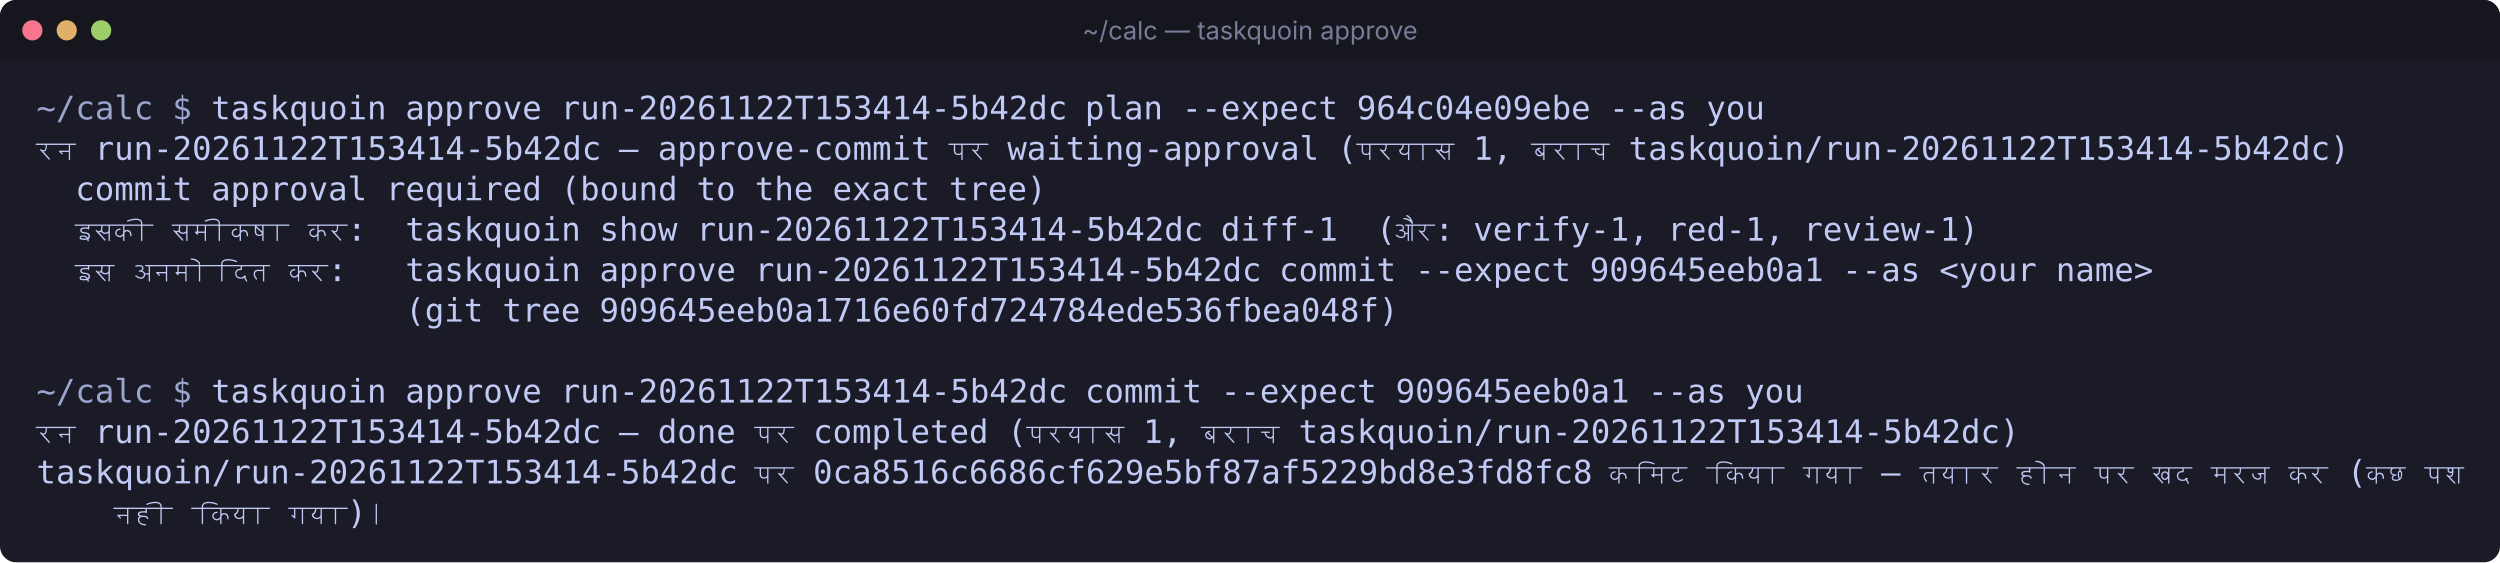
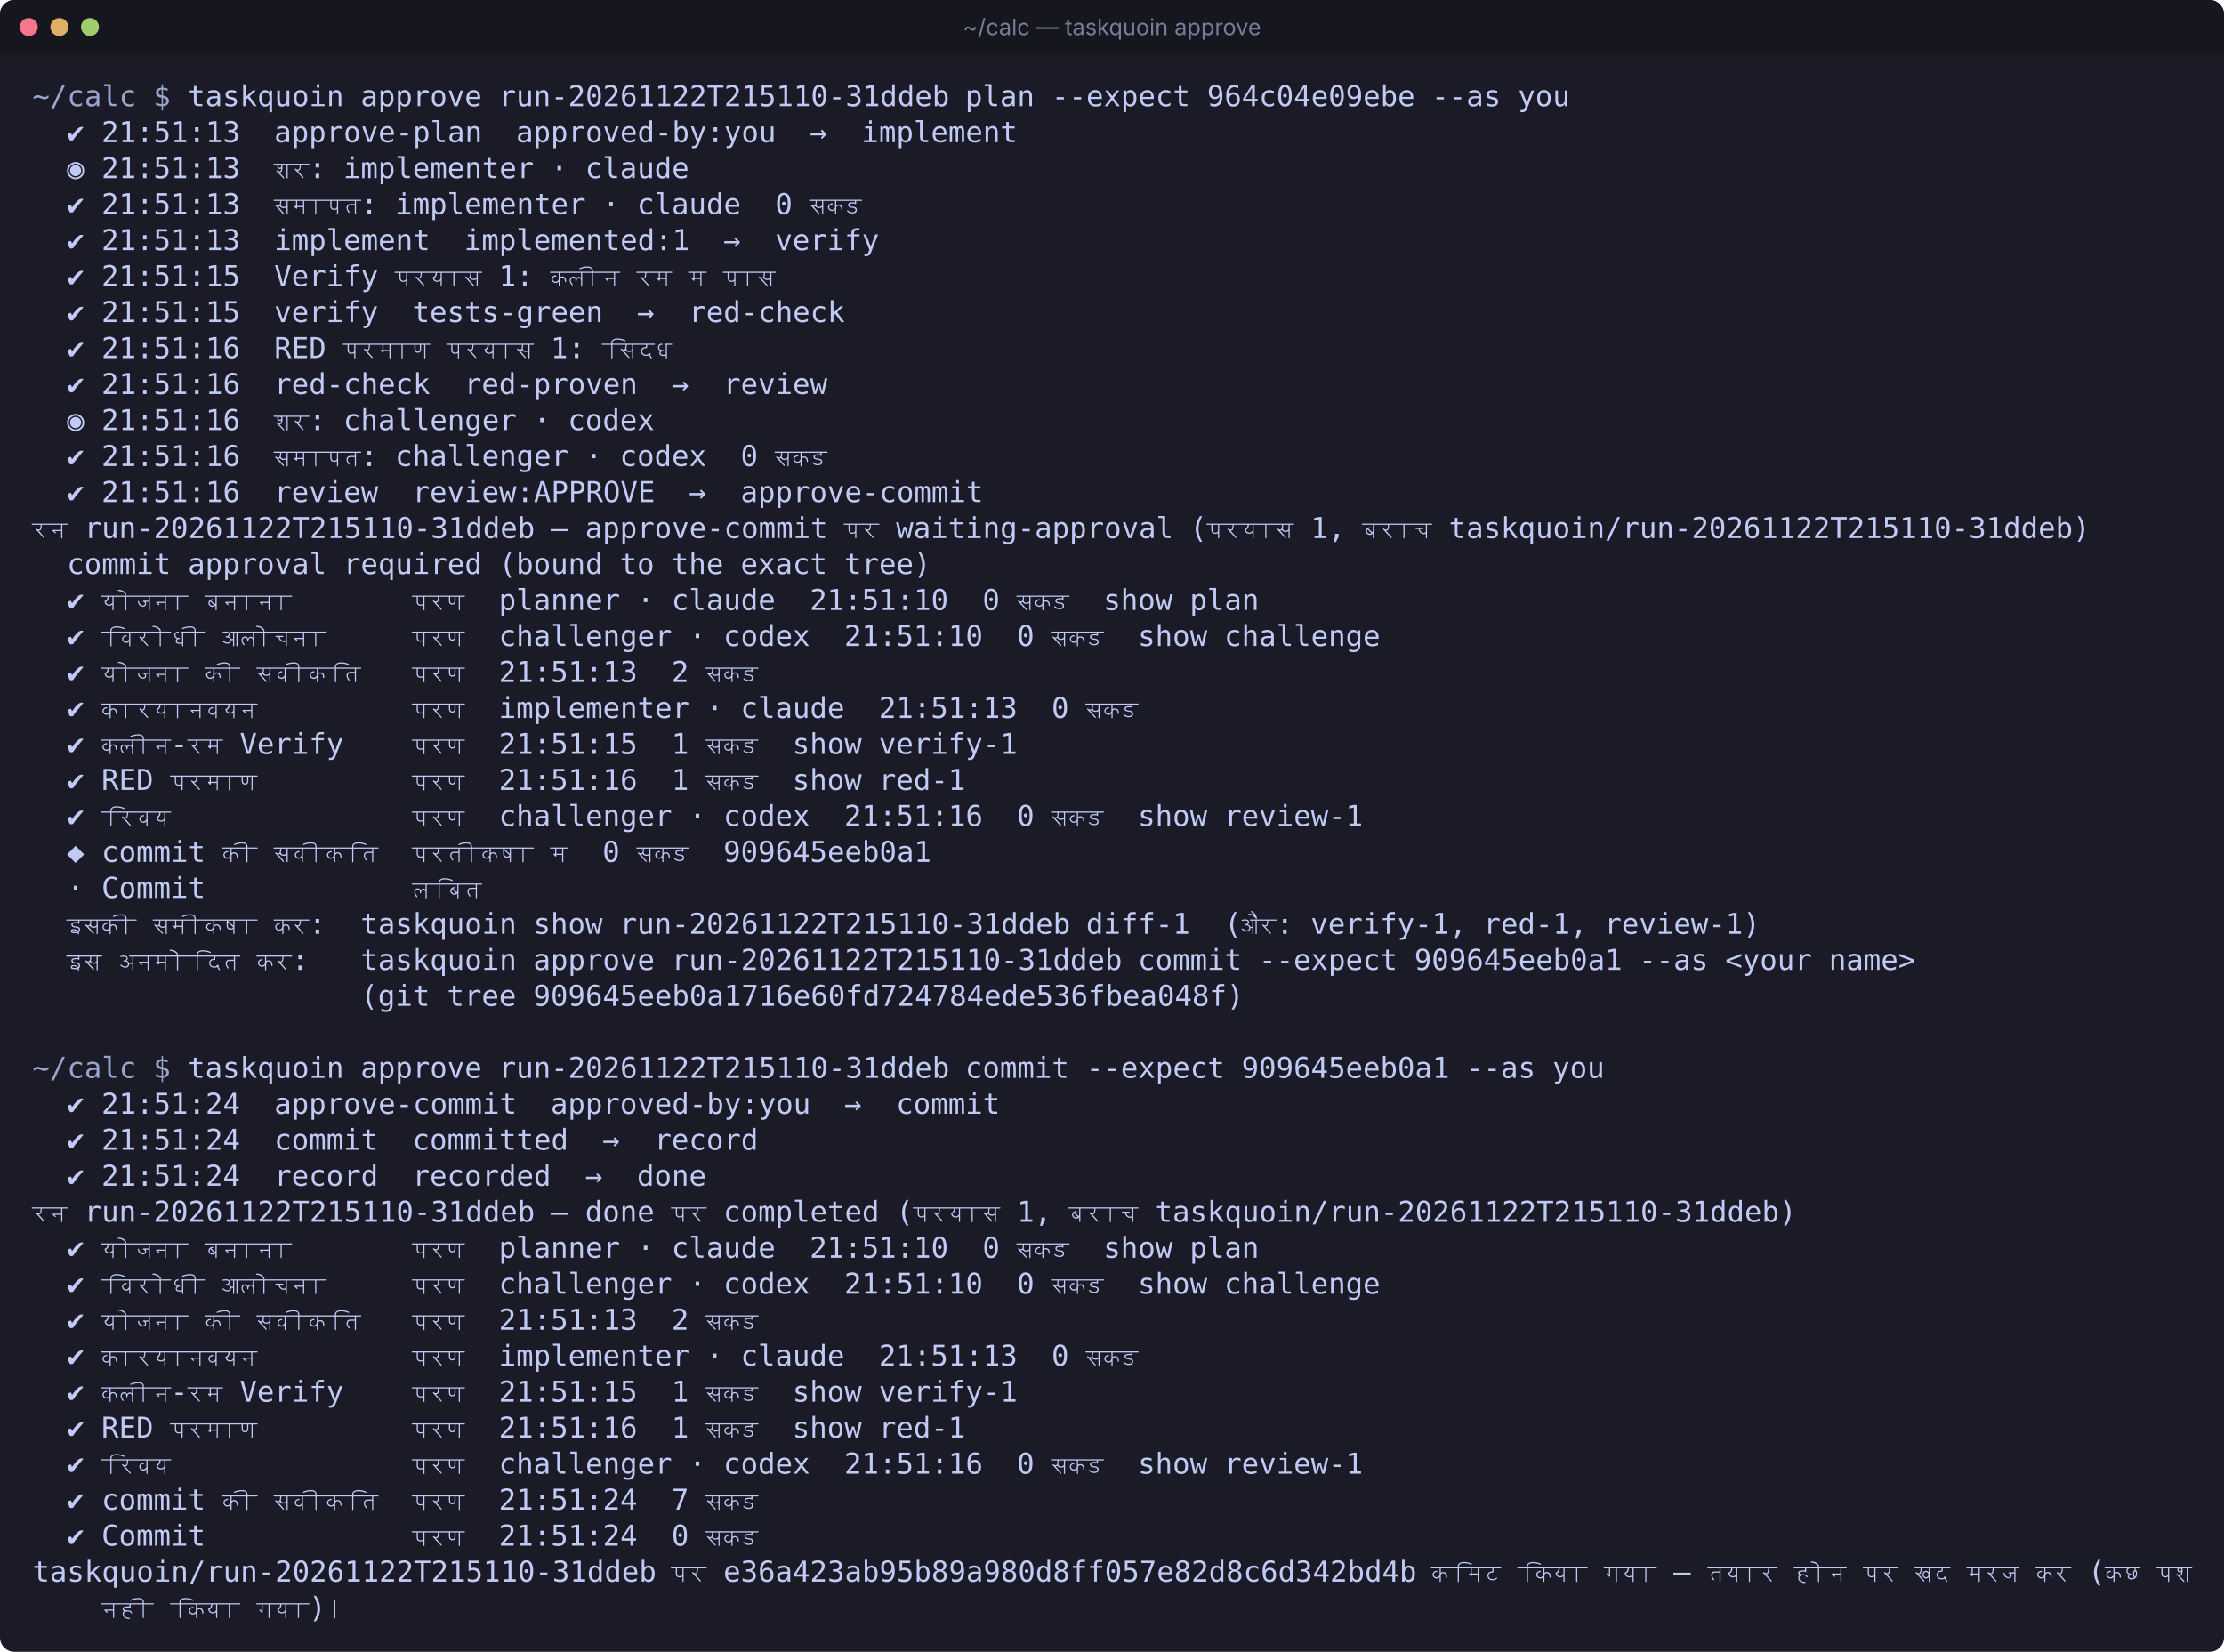
- <svg xmlns="http://www.w3.org/2000/svg" width="1236" height="278" viewBox="0 0 1236 278" role="img" aria-label="~/calc — taskquoin approve">
-   <rect width="1236" height="278" rx="8" fill="#1a1b26" />
+ <svg xmlns="http://www.w3.org/2000/svg" width="1236" height="918" viewBox="0 0 1236 918" role="img" aria-label="~/calc — taskquoin approve">
+   <rect width="1236" height="918" rx="8" fill="#1a1b26" />
  <path d="M0 8a8 8 0 0 1 8-8h1220a8 8 0 0 1 8 8v22h-1236z" fill="#16161e" />
  <circle cx="16" cy="15" r="5" fill="#f7768e" />
  <circle cx="33" cy="15" r="5" fill="#e0af68" />
  <circle cx="50" cy="15" r="5" fill="#9ece6a" />
  <text x="618" y="19.5" text-anchor="middle" font-family="system-ui,-apple-system,'Segoe UI',sans-serif" font-size="12.5" fill="#787c99">~/calc — taskquoin approve</text>
  <g font-family="'Cascadia Mono','JetBrains Mono','DejaVu Sans Mono',Menlo,Consolas,'Noto Sans Mono CJK SC','Noto Sans Mono','Segoe UI Symbol','Noto Sans Symbols 2','Apple Symbols',monospace" font-size="16" xml:space="preserve">
    <text x="18 27.6 37.2 46.8 56.4 66" y="59" fill="#9aa5ce">~/calc</text>
    <text x="85.2" y="59" fill="#9aa5ce">$</text>
    <text x="104.4 114 123.6 133.2 142.8 152.4 162 171.6 181.2" y="59" fill="#c0caf5">taskquoin</text>
    <text x="200.4 210 219.6 229.2 238.8 248.4 258" y="59" fill="#c0caf5">approve</text>
-     <text x="277.2 286.8 296.4 306 315.6 325.2 334.8 344.4 354 363.6 373.2 382.8 392.4 402 411.6 421.2 430.8 440.4 450 459.6 469.2 478.8 488.4 498 507.6 517.2" y="59" fill="#c0caf5">run-20261122T153414-5b42dc</text>
+     <text x="277.2 286.8 296.4 306 315.6 325.2 334.8 344.4 354 363.6 373.2 382.8 392.4 402 411.6 421.2 430.8 440.4 450 459.6 469.2 478.8 488.4 498 507.6 517.2" y="59" fill="#c0caf5">run-20261122T215110-31ddeb</text>
    <text x="536.4 546 555.6 565.2" y="59" fill="#c0caf5">plan</text>
    <text x="584.4 594 603.6 613.2 622.8 632.4 642 651.6" y="59" fill="#c0caf5">--expect</text>
    <text x="670.8 680.4 690 699.6 709.2 718.8 728.4 738 747.6 757.2 766.8 776.4" y="59" fill="#c0caf5">964c04e09ebe</text>
    <text x="795.6 805.2 814.8 824.4" y="59" fill="#c0caf5">--as</text>
    <text x="843.6 853.2 862.8" y="59" fill="#c0caf5">you</text>
-     <text x="18 27.6" y="79" fill="#c0caf5">रन</text>
-     <text x="46.8 56.4 66 75.6 85.2 94.8 104.4 114 123.6 133.2 142.8 152.4 162 171.6 181.2 190.8 200.4 210 219.6 229.2 238.8 248.4 258 267.6 277.2 286.8" y="79" fill="#c0caf5">run-20261122T153414-5b42dc</text>
-     <text x="306" y="79" fill="#c0caf5">—</text>
-     <text x="325.2 334.8 344.4 354 363.6 373.2 382.8 392.4 402 411.6 421.2 430.8 440.4 450" y="79" fill="#c0caf5">approve-commit</text>
-     <text x="469.2 478.8" y="79" fill="#c0caf5">पर</text>
-     <text x="498 507.6 517.2 526.8 536.4 546 555.6 565.2 574.8 584.4 594 603.6 613.2 622.8 632.4 642" y="79" fill="#c0caf5">waiting-approval</text>
-     <text x="661.2 670.8 680.4 690 699.6 709.2" y="79" fill="#c0caf5">(परयास</text>
-     <text x="728.4 738" y="79" fill="#c0caf5">1,</text>
-     <text x="757.2 766.8 776.4 786" y="79" fill="#c0caf5">बराच</text>
-     <text x="805.2 814.8 824.4 834 843.6 853.2 862.8 872.4 882 891.6 901.2 910.8 920.4 930 939.6 949.2 958.8 968.4 978 987.6 997.2 1006.8 1016.4 1026 1035.6 1045.2 1054.8 1064.4 1074 1083.6 1093.2 1102.8 1112.4 1122 1131.6 1141.2 1150.8" y="79" fill="#c0caf5">taskquoin/run-20261122T153414-5b42dc)</text>
-     <text x="37.2 46.8 56.4 66 75.6 85.2" y="99" fill="#c0caf5">commit</text>
-     <text x="104.4 114 123.6 133.2 142.8 152.4 162 171.6" y="99" fill="#c0caf5">approval</text>
-     <text x="190.8 200.4 210 219.6 229.2 238.8 248.4 258" y="99" fill="#c0caf5">required</text>
-     <text x="277.2 286.8 296.4 306 315.6 325.2" y="99" fill="#c0caf5">(bound</text>
-     <text x="344.4 354" y="99" fill="#c0caf5">to</text>
-     <text x="373.2 382.8 392.4" y="99" fill="#c0caf5">the</text>
-     <text x="411.6 421.2 430.8 440.4 450" y="99" fill="#c0caf5">exact</text>
-     <text x="469.2 478.8 488.4 498 507.6" y="99" fill="#c0caf5">tree)</text>
-     <text x="37.2 46.8 56.4 66" y="119" fill="#c0caf5">इसकी</text>
-     <text x="85.2 94.8 104.4 114 123.6 133.2" y="119" fill="#c0caf5">समीकषा</text>
-     <text x="152.4 162 171.6" y="119" fill="#c0caf5">कर:</text>
-     <text x="200.4 210 219.6 229.2 238.8 248.4 258 267.6 277.2" y="119" fill="#c0caf5">taskquoin</text>
-     <text x="296.4 306 315.6 325.2" y="119" fill="#c0caf5">show</text>
-     <text x="344.4 354 363.6 373.2 382.8 392.4 402 411.6 421.2 430.8 440.4 450 459.6 469.2 478.8 488.4 498 507.6 517.2 526.8 536.4 546 555.6 565.2 574.8 584.4" y="119" fill="#c0caf5">run-20261122T153414-5b42dc</text>
-     <text x="603.6 613.2 622.8 632.4 642 651.6" y="119" fill="#c0caf5">diff-1</text>
-     <text x="680.4 690 699.6 709.2" y="119" fill="#c0caf5">(और:</text>
-     <text x="728.4 738 747.6 757.2 766.8 776.4 786 795.6 805.2" y="119" fill="#c0caf5">verify-1,</text>
-     <text x="824.4 834 843.6 853.2 862.8 872.4" y="119" fill="#c0caf5">red-1,</text>
-     <text x="891.6 901.2 910.8 920.4 930 939.6 949.2 958.8 968.4" y="119" fill="#c0caf5">review-1)</text>
-     <text x="37.2 46.8" y="139" fill="#c0caf5">इस</text>
-     <text x="66 75.6 85.2 94.8 104.4 114 123.6" y="139" fill="#c0caf5">अनमोदित</text>
-     <text x="142.8 152.4 162" y="139" fill="#c0caf5">कर:</text>
-     <text x="200.4 210 219.6 229.2 238.8 248.4 258 267.6 277.2" y="139" fill="#c0caf5">taskquoin</text>
-     <text x="296.4 306 315.6 325.2 334.8 344.4 354" y="139" fill="#c0caf5">approve</text>
-     <text x="373.2 382.8 392.4 402 411.6 421.2 430.8 440.4 450 459.6 469.2 478.8 488.4 498 507.6 517.2 526.8 536.4 546 555.6 565.2 574.8 584.4 594 603.6 613.2" y="139" fill="#c0caf5">run-20261122T153414-5b42dc</text>
-     <text x="632.4 642 651.6 661.2 670.8 680.4" y="139" fill="#c0caf5">commit</text>
-     <text x="699.6 709.2 718.8 728.4 738 747.6 757.2 766.8" y="139" fill="#c0caf5">--expect</text>
-     <text x="786 795.6 805.2 814.8 824.4 834 843.6 853.2 862.8 872.4 882 891.6" y="139" fill="#c0caf5">909645eeb0a1</text>
-     <text x="910.8 920.4 930 939.6" y="139" fill="#c0caf5">--as</text>
-     <text x="958.8 968.4 978 987.6 997.2" y="139" fill="#c0caf5">&lt;your</text>
-     <text x="1016.4 1026 1035.6 1045.2 1054.8" y="139" fill="#c0caf5">name&gt;</text>
-     <text x="200.4 210 219.6 229.2" y="159" fill="#c0caf5">(git</text>
-     <text x="248.4 258 267.6 277.2" y="159" fill="#c0caf5">tree</text>
-     <text x="296.4 306 315.6 325.2 334.8 344.4 354 363.6 373.2 382.8 392.4 402 411.6 421.2 430.8 440.4 450 459.6 469.2 478.8 488.4 498 507.6 517.2 526.8 536.4 546 555.6 565.2 574.8 584.4 594 603.6 613.2 622.8 632.4 642 651.6 661.2 670.8 680.4" y="159" fill="#c0caf5">909645eeb0a1716e60fd724784ede536fbea048f)</text>
-     <text x="18 27.6 37.2 46.8 56.4 66" y="199" fill="#9aa5ce">~/calc</text>
-     <text x="85.2" y="199" fill="#9aa5ce">$</text>
-     <text x="104.4 114 123.6 133.2 142.8 152.4 162 171.6 181.2" y="199" fill="#c0caf5">taskquoin</text>
-     <text x="200.4 210 219.6 229.2 238.8 248.4 258" y="199" fill="#c0caf5">approve</text>
-     <text x="277.2 286.8 296.4 306 315.6 325.2 334.8 344.4 354 363.6 373.2 382.8 392.4 402 411.6 421.2 430.8 440.4 450 459.6 469.2 478.8 488.4 498 507.6 517.2" y="199" fill="#c0caf5">run-20261122T153414-5b42dc</text>
-     <text x="536.4 546 555.6 565.2 574.8 584.4" y="199" fill="#c0caf5">commit</text>
-     <text x="603.6 613.2 622.8 632.4 642 651.6 661.2 670.8" y="199" fill="#c0caf5">--expect</text>
-     <text x="690 699.6 709.2 718.8 728.4 738 747.6 757.2 766.8 776.4 786 795.6" y="199" fill="#c0caf5">909645eeb0a1</text>
-     <text x="814.8 824.4 834 843.6" y="199" fill="#c0caf5">--as</text>
-     <text x="862.8 872.4 882" y="199" fill="#c0caf5">you</text>
-     <text x="18 27.6" y="219" fill="#c0caf5">रन</text>
-     <text x="46.8 56.4 66 75.6 85.2 94.8 104.4 114 123.6 133.2 142.8 152.4 162 171.6 181.2 190.8 200.4 210 219.6 229.2 238.8 248.4 258 267.6 277.2 286.8" y="219" fill="#c0caf5">run-20261122T153414-5b42dc</text>
-     <text x="306" y="219" fill="#c0caf5">—</text>
-     <text x="325.2 334.8 344.4 354" y="219" fill="#c0caf5">done</text>
-     <text x="373.2 382.8" y="219" fill="#c0caf5">पर</text>
-     <text x="402 411.6 421.2 430.8 440.4 450 459.6 469.2 478.8" y="219" fill="#c0caf5">completed</text>
-     <text x="498 507.6 517.2 526.8 536.4 546" y="219" fill="#c0caf5">(परयास</text>
-     <text x="565.2 574.8" y="219" fill="#c0caf5">1,</text>
-     <text x="594 603.6 613.2 622.8" y="219" fill="#c0caf5">बराच</text>
-     <text x="642 651.6 661.2 670.8 680.4 690 699.6 709.2 718.8 728.4 738 747.6 757.2 766.8 776.4 786 795.6 805.2 814.8 824.4 834 843.6 853.2 862.8 872.4 882 891.6 901.2 910.8 920.4 930 939.6 949.2 958.8 968.4 978 987.6" y="219" fill="#c0caf5">taskquoin/run-20261122T153414-5b42dc)</text>
-     <text x="18 27.6 37.2 46.8 56.4 66 75.6 85.2 94.8 104.4 114 123.6 133.2 142.8 152.4 162 171.6 181.2 190.8 200.4 210 219.6 229.2 238.8 248.4 258 267.6 277.2 286.8 296.4 306 315.6 325.2 334.8 344.4 354" y="239" fill="#c0caf5">taskquoin/run-20261122T153414-5b42dc</text>
-     <text x="373.2 382.8" y="239" fill="#c0caf5">पर</text>
-     <text x="402 411.6 421.2 430.8 440.4 450 459.6 469.2 478.8 488.4 498 507.6 517.2 526.8 536.4 546 555.6 565.2 574.8 584.4 594 603.6 613.2 622.8 632.4 642 651.6 661.2 670.8 680.4 690 699.6 709.2 718.8 728.4 738 747.6 757.2 766.8 776.4" y="239" fill="#c0caf5">0ca8516c6686cf629e5bf87af5229bd8e3fd8fc8</text>
-     <text x="795.6 805.2 814.8 824.4" y="239" fill="#c0caf5">कमिट</text>
-     <text x="843.6 853.2 862.8 872.4" y="239" fill="#c0caf5">किया</text>
-     <text x="891.6 901.2 910.8" y="239" fill="#c0caf5">गया</text>
-     <text x="930" y="239" fill="#c0caf5">—</text>
-     <text x="949.2 958.8 968.4 978" y="239" fill="#c0caf5">तयार</text>
-     <text x="997.2 1006.8 1016.4" y="239" fill="#c0caf5">होन</text>
-     <text x="1035.6 1045.2" y="239" fill="#c0caf5">पर</text>
-     <text x="1064.4 1074" y="239" fill="#c0caf5">खद</text>
-     <text x="1093.2 1102.8 1112.4" y="239" fill="#c0caf5">मरज</text>
-     <text x="1131.6 1141.2" y="239" fill="#c0caf5">कर</text>
-     <text x="1160.4 1170 1179.6" y="239" fill="#c0caf5">(कछ</text>
-     <text x="1198.8 1208.4" y="239" fill="#c0caf5">पश</text>
-     <text x="56.4 66 75.6" y="259" fill="#c0caf5">नही</text>
-     <text x="94.8 104.4 114 123.6" y="259" fill="#c0caf5">किया</text>
-     <text x="142.8 152.4 162 171.6 181.2" y="259" fill="#c0caf5">गया)।</text>
+     <text x="37.2" y="79" fill="#c0caf5">✔</text>
+     <text x="56.4 66 75.6 85.2 94.8 104.4 114 123.6" y="79" fill="#c0caf5">21:51:13</text>
+     <text x="152.4 162 171.6 181.2 190.8 200.4 210 219.6 229.2 238.8 248.4 258" y="79" fill="#c0caf5">approve-plan</text>
+     <text x="286.8 296.4 306 315.6 325.2 334.8 344.4 354 363.6 373.2 382.8 392.4 402 411.6 421.2" y="79" fill="#c0caf5">approved-by:you</text>
+     <text x="450" y="79" fill="#c0caf5">→</text>
+     <text x="478.8 488.4 498 507.6 517.2 526.8 536.4 546 555.6" y="79" fill="#c0caf5">implement</text>
+     <text x="37.2" y="99" fill="#c0caf5">◉</text>
+     <text x="56.4 66 75.6 85.2 94.8 104.4 114 123.6" y="99" fill="#c0caf5">21:51:13</text>
+     <text x="152.4 162 171.6" y="99" fill="#c0caf5">शर:</text>
+     <text x="190.8 200.4 210 219.6 229.2 238.8 248.4 258 267.6 277.2 286.8" y="99" fill="#c0caf5">implementer</text>
+     <text x="306" y="99" fill="#c0caf5">·</text>
+     <text x="325.2 334.8 344.4 354 363.6 373.2" y="99" fill="#c0caf5">claude</text>
+     <text x="37.2" y="119" fill="#c0caf5">✔</text>
+     <text x="56.4 66 75.6 85.2 94.8 104.4 114 123.6" y="119" fill="#c0caf5">21:51:13</text>
+     <text x="152.4 162 171.6 181.2 190.8 200.4" y="119" fill="#c0caf5">समापत:</text>
+     <text x="219.6 229.2 238.8 248.4 258 267.6 277.2 286.8 296.4 306 315.6" y="119" fill="#c0caf5">implementer</text>
+     <text x="334.8" y="119" fill="#c0caf5">·</text>
+     <text x="354 363.6 373.2 382.8 392.4 402" y="119" fill="#c0caf5">claude</text>
+     <text x="430.8" y="119" fill="#c0caf5">0</text>
+     <text x="450 459.6 469.2" y="119" fill="#c0caf5">सकड</text>
+     <text x="37.2" y="139" fill="#c0caf5">✔</text>
+     <text x="56.4 66 75.6 85.2 94.8 104.4 114 123.6" y="139" fill="#c0caf5">21:51:13</text>
+     <text x="152.4 162 171.6 181.2 190.8 200.4 210 219.6 229.2" y="139" fill="#c0caf5">implement</text>
+     <text x="258 267.6 277.2 286.8 296.4 306 315.6 325.2 334.8 344.4 354 363.6 373.2" y="139" fill="#c0caf5">implemented:1</text>
+     <text x="402" y="139" fill="#c0caf5">→</text>
+     <text x="430.8 440.4 450 459.6 469.2 478.8" y="139" fill="#c0caf5">verify</text>
+     <text x="37.2" y="159" fill="#c0caf5">✔</text>
+     <text x="56.4 66 75.6 85.2 94.8 104.4 114 123.6" y="159" fill="#c0caf5">21:51:15</text>
+     <text x="152.4 162 171.6 181.2 190.8 200.4" y="159" fill="#c0caf5">Verify</text>
+     <text x="219.6 229.2 238.8 248.4 258" y="159" fill="#c0caf5">परयास</text>
+     <text x="277.2 286.8" y="159" fill="#c0caf5">1:</text>
+     <text x="306 315.6 325.2 334.8" y="159" fill="#c0caf5">कलीन</text>
+     <text x="354 363.6" y="159" fill="#c0caf5">रम</text>
+     <text x="382.8" y="159" fill="#c0caf5">म</text>
+     <text x="402 411.6 421.2" y="159" fill="#c0caf5">पास</text>
+     <text x="37.2" y="179" fill="#c0caf5">✔</text>
+     <text x="56.4 66 75.6 85.2 94.8 104.4 114 123.6" y="179" fill="#c0caf5">21:51:15</text>
+     <text x="152.4 162 171.6 181.2 190.8 200.4" y="179" fill="#c0caf5">verify</text>
+     <text x="229.2 238.8 248.4 258 267.6 277.2 286.8 296.4 306 315.6 325.2" y="179" fill="#c0caf5">tests-green</text>
+     <text x="354" y="179" fill="#c0caf5">→</text>
+     <text x="382.8 392.4 402 411.6 421.2 430.8 440.4 450 459.6" y="179" fill="#c0caf5">red-check</text>
+     <text x="37.2" y="199" fill="#c0caf5">✔</text>
+     <text x="56.4 66 75.6 85.2 94.8 104.4 114 123.6" y="199" fill="#c0caf5">21:51:16</text>
+     <text x="152.4 162 171.6" y="199" fill="#c0caf5">RED</text>
+     <text x="190.8 200.4 210 219.6 229.2" y="199" fill="#c0caf5">परमाण</text>
+     <text x="248.4 258 267.6 277.2 286.8" y="199" fill="#c0caf5">परयास</text>
+     <text x="306 315.6" y="199" fill="#c0caf5">1:</text>
+     <text x="334.8 344.4 354 363.6" y="199" fill="#c0caf5">सिदध</text>
+     <text x="37.2" y="219" fill="#c0caf5">✔</text>
+     <text x="56.4 66 75.6 85.2 94.8 104.4 114 123.6" y="219" fill="#c0caf5">21:51:16</text>
+     <text x="152.4 162 171.6 181.2 190.8 200.4 210 219.6 229.2" y="219" fill="#c0caf5">red-check</text>
+     <text x="258 267.6 277.2 286.8 296.4 306 315.6 325.2 334.8 344.4" y="219" fill="#c0caf5">red-proven</text>
+     <text x="373.2" y="219" fill="#c0caf5">→</text>
+     <text x="402 411.6 421.2 430.8 440.4 450" y="219" fill="#c0caf5">review</text>
+     <text x="37.2" y="239" fill="#c0caf5">◉</text>
+     <text x="56.4 66 75.6 85.2 94.8 104.4 114 123.6" y="239" fill="#c0caf5">21:51:16</text>
+     <text x="152.4 162 171.6" y="239" fill="#c0caf5">शर:</text>
+     <text x="190.8 200.4 210 219.6 229.2 238.8 248.4 258 267.6 277.2" y="239" fill="#c0caf5">challenger</text>
+     <text x="296.4" y="239" fill="#c0caf5">·</text>
+     <text x="315.6 325.2 334.8 344.4 354" y="239" fill="#c0caf5">codex</text>
+     <text x="37.2" y="259" fill="#c0caf5">✔</text>
+     <text x="56.4 66 75.6 85.2 94.8 104.4 114 123.6" y="259" fill="#c0caf5">21:51:16</text>
+     <text x="152.4 162 171.6 181.2 190.8 200.4" y="259" fill="#c0caf5">समापत:</text>
+     <text x="219.6 229.2 238.8 248.4 258 267.6 277.2 286.8 296.4 306" y="259" fill="#c0caf5">challenger</text>
+     <text x="325.2" y="259" fill="#c0caf5">·</text>
+     <text x="344.4 354 363.6 373.2 382.8" y="259" fill="#c0caf5">codex</text>
+     <text x="411.6" y="259" fill="#c0caf5">0</text>
+     <text x="430.8 440.4 450" y="259" fill="#c0caf5">सकड</text>
+     <text x="37.2" y="279" fill="#c0caf5">✔</text>
+     <text x="56.4 66 75.6 85.2 94.8 104.4 114 123.6" y="279" fill="#c0caf5">21:51:16</text>
+     <text x="152.4 162 171.6 181.2 190.8 200.4" y="279" fill="#c0caf5">review</text>
+     <text x="229.2 238.8 248.4 258 267.6 277.2 286.8 296.4 306 315.6 325.2 334.8 344.4 354" y="279" fill="#c0caf5">review:APPROVE</text>
+     <text x="382.8" y="279" fill="#c0caf5">→</text>
+     <text x="411.6 421.2 430.8 440.4 450 459.6 469.2 478.8 488.4 498 507.6 517.2 526.8 536.4" y="279" fill="#c0caf5">approve-commit</text>
+     <text x="18 27.6" y="299" fill="#c0caf5">रन</text>
+     <text x="46.8 56.4 66 75.6 85.2 94.8 104.4 114 123.6 133.2 142.8 152.4 162 171.6 181.2 190.8 200.4 210 219.6 229.2 238.8 248.4 258 267.6 277.2 286.8" y="299" fill="#c0caf5">run-20261122T215110-31ddeb</text>
+     <text x="306" y="299" fill="#c0caf5">—</text>
+     <text x="325.2 334.8 344.4 354 363.6 373.2 382.8 392.4 402 411.6 421.2 430.8 440.4 450" y="299" fill="#c0caf5">approve-commit</text>
+     <text x="469.2 478.8" y="299" fill="#c0caf5">पर</text>
+     <text x="498 507.6 517.2 526.8 536.4 546 555.6 565.2 574.8 584.4 594 603.6 613.2 622.8 632.4 642" y="299" fill="#c0caf5">waiting-approval</text>
+     <text x="661.2 670.8 680.4 690 699.6 709.2" y="299" fill="#c0caf5">(परयास</text>
+     <text x="728.4 738" y="299" fill="#c0caf5">1,</text>
+     <text x="757.2 766.8 776.4 786" y="299" fill="#c0caf5">बराच</text>
+     <text x="805.2 814.8 824.4 834 843.6 853.2 862.8 872.4 882 891.6 901.2 910.8 920.4 930 939.6 949.2 958.8 968.4 978 987.6 997.2 1006.8 1016.4 1026 1035.6 1045.2 1054.8 1064.4 1074 1083.6 1093.2 1102.8 1112.4 1122 1131.6 1141.2 1150.8" y="299" fill="#c0caf5">taskquoin/run-20261122T215110-31ddeb)</text>
+     <text x="37.2 46.8 56.4 66 75.6 85.2" y="319" fill="#c0caf5">commit</text>
+     <text x="104.4 114 123.6 133.2 142.8 152.4 162 171.6" y="319" fill="#c0caf5">approval</text>
+     <text x="190.8 200.4 210 219.6 229.2 238.8 248.4 258" y="319" fill="#c0caf5">required</text>
+     <text x="277.2 286.8 296.4 306 315.6 325.2" y="319" fill="#c0caf5">(bound</text>
+     <text x="344.4 354" y="319" fill="#c0caf5">to</text>
+     <text x="373.2 382.8 392.4" y="319" fill="#c0caf5">the</text>
+     <text x="411.6 421.2 430.8 440.4 450" y="319" fill="#c0caf5">exact</text>
+     <text x="469.2 478.8 488.4 498 507.6" y="319" fill="#c0caf5">tree)</text>
+     <text x="37.2" y="339" fill="#c0caf5">✔</text>
+     <text x="56.4 66 75.6 85.2 94.8" y="339" fill="#c0caf5">योजना</text>
+     <text x="114 123.6 133.2 142.8 152.4" y="339" fill="#c0caf5">बनाना</text>
+     <text x="229.2 238.8 248.4" y="339" fill="#c0caf5">परण</text>
+     <text x="277.2 286.8 296.4 306 315.6 325.2 334.8" y="339" fill="#c0caf5">planner</text>
+     <text x="354" y="339" fill="#c0caf5">·</text>
+     <text x="373.2 382.8 392.4 402 411.6 421.2" y="339" fill="#c0caf5">claude</text>
+     <text x="450 459.6 469.2 478.8 488.4 498 507.6 517.2" y="339" fill="#c0caf5">21:51:10</text>
+     <text x="546" y="339" fill="#c0caf5">0</text>
+     <text x="565.2 574.8 584.4" y="339" fill="#c0caf5">सकड</text>
+     <text x="613.2 622.8 632.4 642" y="339" fill="#c0caf5">show</text>
+     <text x="661.2 670.8 680.4 690" y="339" fill="#c0caf5">plan</text>
+     <text x="37.2" y="359" fill="#c0caf5">✔</text>
+     <text x="56.4 66 75.6 85.2 94.8 104.4" y="359" fill="#c0caf5">विरोधी</text>
+     <text x="123.6 133.2 142.8 152.4 162 171.6" y="359" fill="#c0caf5">आलोचना</text>
+     <text x="229.2 238.8 248.4" y="359" fill="#c0caf5">परण</text>
+     <text x="277.2 286.8 296.4 306 315.6 325.2 334.8 344.4 354 363.6" y="359" fill="#c0caf5">challenger</text>
+     <text x="382.8" y="359" fill="#c0caf5">·</text>
+     <text x="402 411.6 421.2 430.8 440.4" y="359" fill="#c0caf5">codex</text>
+     <text x="469.2 478.8 488.4 498 507.6 517.2 526.8 536.4" y="359" fill="#c0caf5">21:51:10</text>
+     <text x="565.2" y="359" fill="#c0caf5">0</text>
+     <text x="584.4 594 603.6" y="359" fill="#c0caf5">सकड</text>
+     <text x="632.4 642 651.6 661.2" y="359" fill="#c0caf5">show</text>
+     <text x="680.4 690 699.6 709.2 718.8 728.4 738 747.6 757.2" y="359" fill="#c0caf5">challenge</text>
+     <text x="37.2" y="379" fill="#c0caf5">✔</text>
+     <text x="56.4 66 75.6 85.2 94.8" y="379" fill="#c0caf5">योजना</text>
+     <text x="114 123.6" y="379" fill="#c0caf5">की</text>
+     <text x="142.8 152.4 162 171.6 181.2 190.8" y="379" fill="#c0caf5">सवीकति</text>
+     <text x="229.2 238.8 248.4" y="379" fill="#c0caf5">परण</text>
+     <text x="277.2 286.8 296.4 306 315.6 325.2 334.8 344.4" y="379" fill="#c0caf5">21:51:13</text>
+     <text x="373.2" y="379" fill="#c0caf5">2</text>
+     <text x="392.4 402 411.6" y="379" fill="#c0caf5">सकड</text>
+     <text x="37.2" y="399" fill="#c0caf5">✔</text>
+     <text x="56.4 66 75.6 85.2 94.8 104.4 114 123.6 133.2" y="399" fill="#c0caf5">कारयानवयन</text>
+     <text x="229.2 238.8 248.4" y="399" fill="#c0caf5">परण</text>
+     <text x="277.2 286.8 296.4 306 315.6 325.2 334.8 344.4 354 363.6 373.2" y="399" fill="#c0caf5">implementer</text>
+     <text x="392.4" y="399" fill="#c0caf5">·</text>
+     <text x="411.6 421.2 430.8 440.4 450 459.6" y="399" fill="#c0caf5">claude</text>
+     <text x="488.4 498 507.6 517.2 526.8 536.4 546 555.6" y="399" fill="#c0caf5">21:51:13</text>
+     <text x="584.4" y="399" fill="#c0caf5">0</text>
+     <text x="603.6 613.2 622.8" y="399" fill="#c0caf5">सकड</text>
+     <text x="37.2" y="419" fill="#c0caf5">✔</text>
+     <text x="56.4 66 75.6 85.2 94.8 104.4 114" y="419" fill="#c0caf5">कलीन-रम</text>
+     <text x="133.2 142.8 152.4 162 171.6 181.2" y="419" fill="#c0caf5">Verify</text>
+     <text x="229.2 238.8 248.4" y="419" fill="#c0caf5">परण</text>
+     <text x="277.2 286.8 296.4 306 315.6 325.2 334.8 344.4" y="419" fill="#c0caf5">21:51:15</text>
+     <text x="373.2" y="419" fill="#c0caf5">1</text>
+     <text x="392.4 402 411.6" y="419" fill="#c0caf5">सकड</text>
+     <text x="440.4 450 459.6 469.2" y="419" fill="#c0caf5">show</text>
+     <text x="488.4 498 507.6 517.2 526.8 536.4 546 555.6" y="419" fill="#c0caf5">verify-1</text>
+     <text x="37.2" y="439" fill="#c0caf5">✔</text>
+     <text x="56.4 66 75.6" y="439" fill="#c0caf5">RED</text>
+     <text x="94.8 104.4 114 123.6 133.2" y="439" fill="#c0caf5">परमाण</text>
+     <text x="229.2 238.8 248.4" y="439" fill="#c0caf5">परण</text>
+     <text x="277.2 286.8 296.4 306 315.6 325.2 334.8 344.4" y="439" fill="#c0caf5">21:51:16</text>
+     <text x="373.2" y="439" fill="#c0caf5">1</text>
+     <text x="392.4 402 411.6" y="439" fill="#c0caf5">सकड</text>
+     <text x="440.4 450 459.6 469.2" y="439" fill="#c0caf5">show</text>
+     <text x="488.4 498 507.6 517.2 526.8" y="439" fill="#c0caf5">red-1</text>
+     <text x="37.2" y="459" fill="#c0caf5">✔</text>
+     <text x="56.4 66 75.6 85.2" y="459" fill="#c0caf5">रिवय</text>
+     <text x="229.2 238.8 248.4" y="459" fill="#c0caf5">परण</text>
+     <text x="277.2 286.8 296.4 306 315.6 325.2 334.8 344.4 354 363.6" y="459" fill="#c0caf5">challenger</text>
+     <text x="382.8" y="459" fill="#c0caf5">·</text>
+     <text x="402 411.6 421.2 430.8 440.4" y="459" fill="#c0caf5">codex</text>
+     <text x="469.2 478.8 488.4 498 507.6 517.2 526.8 536.4" y="459" fill="#c0caf5">21:51:16</text>
+     <text x="565.2" y="459" fill="#c0caf5">0</text>
+     <text x="584.4 594 603.6" y="459" fill="#c0caf5">सकड</text>
+     <text x="632.4 642 651.6 661.2" y="459" fill="#c0caf5">show</text>
+     <text x="680.4 690 699.6 709.2 718.8 728.4 738 747.6" y="459" fill="#c0caf5">review-1</text>
+     <text x="37.2" y="479" fill="#c0caf5">◆</text>
+     <text x="56.4 66 75.6 85.2 94.8 104.4" y="479" fill="#c0caf5">commit</text>
+     <text x="123.6 133.2" y="479" fill="#c0caf5">की</text>
+     <text x="152.4 162 171.6 181.2 190.8 200.4" y="479" fill="#c0caf5">सवीकति</text>
+     <text x="229.2 238.8 248.4 258 267.6 277.2 286.8" y="479" fill="#c0caf5">परतीकषा</text>
+     <text x="306" y="479" fill="#c0caf5">म</text>
+     <text x="334.8" y="479" fill="#c0caf5">0</text>
+     <text x="354 363.6 373.2" y="479" fill="#c0caf5">सकड</text>
+     <text x="402 411.6 421.2 430.8 440.4 450 459.6 469.2 478.8 488.4 498 507.6" y="479" fill="#c0caf5">909645eeb0a1</text>
+     <text x="37.2" y="499" fill="#c0caf5">·</text>
+     <text x="56.4 66 75.6 85.2 94.8 104.4" y="499" fill="#c0caf5">Commit</text>
+     <text x="229.2 238.8 248.4 258" y="499" fill="#c0caf5">लबित</text>
+     <text x="37.2 46.8 56.4 66" y="519" fill="#c0caf5">इसकी</text>
+     <text x="85.2 94.8 104.4 114 123.6 133.2" y="519" fill="#c0caf5">समीकषा</text>
+     <text x="152.4 162 171.6" y="519" fill="#c0caf5">कर:</text>
+     <text x="200.4 210 219.6 229.2 238.8 248.4 258 267.6 277.2" y="519" fill="#c0caf5">taskquoin</text>
+     <text x="296.4 306 315.6 325.2" y="519" fill="#c0caf5">show</text>
+     <text x="344.4 354 363.6 373.2 382.8 392.4 402 411.6 421.2 430.8 440.4 450 459.6 469.2 478.8 488.4 498 507.6 517.2 526.8 536.4 546 555.6 565.2 574.8 584.4" y="519" fill="#c0caf5">run-20261122T215110-31ddeb</text>
+     <text x="603.6 613.2 622.8 632.4 642 651.6" y="519" fill="#c0caf5">diff-1</text>
+     <text x="680.4 690 699.6 709.2" y="519" fill="#c0caf5">(और:</text>
+     <text x="728.4 738 747.6 757.2 766.8 776.4 786 795.6 805.2" y="519" fill="#c0caf5">verify-1,</text>
+     <text x="824.4 834 843.6 853.2 862.8 872.4" y="519" fill="#c0caf5">red-1,</text>
+     <text x="891.6 901.2 910.8 920.4 930 939.6 949.2 958.8 968.4" y="519" fill="#c0caf5">review-1)</text>
+     <text x="37.2 46.8" y="539" fill="#c0caf5">इस</text>
+     <text x="66 75.6 85.2 94.8 104.4 114 123.6" y="539" fill="#c0caf5">अनमोदित</text>
+     <text x="142.8 152.4 162" y="539" fill="#c0caf5">कर:</text>
+     <text x="200.4 210 219.6 229.2 238.8 248.4 258 267.6 277.2" y="539" fill="#c0caf5">taskquoin</text>
+     <text x="296.4 306 315.6 325.2 334.8 344.4 354" y="539" fill="#c0caf5">approve</text>
+     <text x="373.2 382.8 392.4 402 411.6 421.2 430.8 440.4 450 459.6 469.2 478.8 488.4 498 507.6 517.2 526.8 536.4 546 555.6 565.2 574.8 584.4 594 603.6 613.2" y="539" fill="#c0caf5">run-20261122T215110-31ddeb</text>
+     <text x="632.4 642 651.6 661.2 670.8 680.4" y="539" fill="#c0caf5">commit</text>
+     <text x="699.6 709.2 718.8 728.4 738 747.6 757.2 766.8" y="539" fill="#c0caf5">--expect</text>
+     <text x="786 795.6 805.2 814.8 824.4 834 843.6 853.2 862.8 872.4 882 891.6" y="539" fill="#c0caf5">909645eeb0a1</text>
+     <text x="910.8 920.4 930 939.6" y="539" fill="#c0caf5">--as</text>
+     <text x="958.8 968.4 978 987.6 997.2" y="539" fill="#c0caf5">&lt;your</text>
+     <text x="1016.4 1026 1035.6 1045.2 1054.8" y="539" fill="#c0caf5">name&gt;</text>
+     <text x="200.4 210 219.6 229.2" y="559" fill="#c0caf5">(git</text>
+     <text x="248.4 258 267.6 277.2" y="559" fill="#c0caf5">tree</text>
+     <text x="296.4 306 315.6 325.2 334.8 344.4 354 363.6 373.2 382.8 392.4 402 411.6 421.2 430.8 440.4 450 459.6 469.2 478.8 488.4 498 507.6 517.2 526.8 536.4 546 555.6 565.2 574.8 584.4 594 603.6 613.2 622.8 632.4 642 651.6 661.2 670.8 680.4" y="559" fill="#c0caf5">909645eeb0a1716e60fd724784ede536fbea048f)</text>
+     <text x="18 27.6 37.2 46.8 56.4 66" y="599" fill="#9aa5ce">~/calc</text>
+     <text x="85.2" y="599" fill="#9aa5ce">$</text>
+     <text x="104.4 114 123.6 133.2 142.8 152.4 162 171.6 181.2" y="599" fill="#c0caf5">taskquoin</text>
+     <text x="200.4 210 219.6 229.2 238.8 248.4 258" y="599" fill="#c0caf5">approve</text>
+     <text x="277.2 286.8 296.4 306 315.6 325.2 334.8 344.4 354 363.6 373.2 382.8 392.4 402 411.6 421.2 430.8 440.4 450 459.6 469.2 478.8 488.4 498 507.6 517.2" y="599" fill="#c0caf5">run-20261122T215110-31ddeb</text>
+     <text x="536.4 546 555.6 565.2 574.8 584.4" y="599" fill="#c0caf5">commit</text>
+     <text x="603.6 613.2 622.8 632.4 642 651.6 661.2 670.8" y="599" fill="#c0caf5">--expect</text>
+     <text x="690 699.6 709.2 718.8 728.4 738 747.6 757.2 766.8 776.4 786 795.6" y="599" fill="#c0caf5">909645eeb0a1</text>
+     <text x="814.8 824.4 834 843.6" y="599" fill="#c0caf5">--as</text>
+     <text x="862.8 872.4 882" y="599" fill="#c0caf5">you</text>
+     <text x="37.2" y="619" fill="#c0caf5">✔</text>
+     <text x="56.4 66 75.6 85.2 94.8 104.4 114 123.6" y="619" fill="#c0caf5">21:51:24</text>
+     <text x="152.4 162 171.6 181.2 190.8 200.4 210 219.6 229.2 238.8 248.4 258 267.6 277.2" y="619" fill="#c0caf5">approve-commit</text>
+     <text x="306 315.6 325.2 334.8 344.4 354 363.6 373.2 382.8 392.4 402 411.6 421.2 430.8 440.4" y="619" fill="#c0caf5">approved-by:you</text>
+     <text x="469.2" y="619" fill="#c0caf5">→</text>
+     <text x="498 507.6 517.2 526.8 536.4 546" y="619" fill="#c0caf5">commit</text>
+     <text x="37.2" y="639" fill="#c0caf5">✔</text>
+     <text x="56.4 66 75.6 85.2 94.8 104.4 114 123.6" y="639" fill="#c0caf5">21:51:24</text>
+     <text x="152.4 162 171.6 181.2 190.8 200.4" y="639" fill="#c0caf5">commit</text>
+     <text x="229.2 238.8 248.4 258 267.6 277.2 286.8 296.4 306" y="639" fill="#c0caf5">committed</text>
+     <text x="334.8" y="639" fill="#c0caf5">→</text>
+     <text x="363.6 373.2 382.8 392.4 402 411.6" y="639" fill="#c0caf5">record</text>
+     <text x="37.2" y="659" fill="#c0caf5">✔</text>
+     <text x="56.4 66 75.6 85.2 94.8 104.4 114 123.6" y="659" fill="#c0caf5">21:51:24</text>
+     <text x="152.4 162 171.6 181.2 190.8 200.4" y="659" fill="#c0caf5">record</text>
+     <text x="229.2 238.8 248.4 258 267.6 277.2 286.8 296.4" y="659" fill="#c0caf5">recorded</text>
+     <text x="325.2" y="659" fill="#c0caf5">→</text>
+     <text x="354 363.6 373.2 382.8" y="659" fill="#c0caf5">done</text>
+     <text x="18 27.6" y="679" fill="#c0caf5">रन</text>
+     <text x="46.8 56.4 66 75.6 85.2 94.8 104.4 114 123.6 133.2 142.8 152.4 162 171.6 181.2 190.8 200.4 210 219.6 229.2 238.8 248.4 258 267.6 277.2 286.8" y="679" fill="#c0caf5">run-20261122T215110-31ddeb</text>
+     <text x="306" y="679" fill="#c0caf5">—</text>
+     <text x="325.2 334.8 344.4 354" y="679" fill="#c0caf5">done</text>
+     <text x="373.2 382.8" y="679" fill="#c0caf5">पर</text>
+     <text x="402 411.6 421.2 430.8 440.4 450 459.6 469.2 478.8" y="679" fill="#c0caf5">completed</text>
+     <text x="498 507.6 517.2 526.8 536.4 546" y="679" fill="#c0caf5">(परयास</text>
+     <text x="565.2 574.8" y="679" fill="#c0caf5">1,</text>
+     <text x="594 603.6 613.2 622.8" y="679" fill="#c0caf5">बराच</text>
+     <text x="642 651.6 661.2 670.8 680.4 690 699.6 709.2 718.8 728.4 738 747.6 757.2 766.8 776.4 786 795.6 805.2 814.8 824.4 834 843.6 853.2 862.8 872.4 882 891.6 901.2 910.8 920.4 930 939.6 949.2 958.8 968.4 978 987.6" y="679" fill="#c0caf5">taskquoin/run-20261122T215110-31ddeb)</text>
+     <text x="37.2" y="699" fill="#c0caf5">✔</text>
+     <text x="56.4 66 75.6 85.2 94.8" y="699" fill="#c0caf5">योजना</text>
+     <text x="114 123.6 133.2 142.8 152.4" y="699" fill="#c0caf5">बनाना</text>
+     <text x="229.2 238.8 248.4" y="699" fill="#c0caf5">परण</text>
+     <text x="277.2 286.8 296.4 306 315.6 325.2 334.8" y="699" fill="#c0caf5">planner</text>
+     <text x="354" y="699" fill="#c0caf5">·</text>
+     <text x="373.2 382.8 392.4 402 411.6 421.2" y="699" fill="#c0caf5">claude</text>
+     <text x="450 459.6 469.2 478.8 488.4 498 507.6 517.2" y="699" fill="#c0caf5">21:51:10</text>
+     <text x="546" y="699" fill="#c0caf5">0</text>
+     <text x="565.2 574.8 584.4" y="699" fill="#c0caf5">सकड</text>
+     <text x="613.2 622.8 632.4 642" y="699" fill="#c0caf5">show</text>
+     <text x="661.2 670.8 680.4 690" y="699" fill="#c0caf5">plan</text>
+     <text x="37.2" y="719" fill="#c0caf5">✔</text>
+     <text x="56.4 66 75.6 85.2 94.8 104.4" y="719" fill="#c0caf5">विरोधी</text>
+     <text x="123.6 133.2 142.8 152.4 162 171.6" y="719" fill="#c0caf5">आलोचना</text>
+     <text x="229.2 238.8 248.4" y="719" fill="#c0caf5">परण</text>
+     <text x="277.2 286.8 296.4 306 315.6 325.2 334.8 344.4 354 363.6" y="719" fill="#c0caf5">challenger</text>
+     <text x="382.8" y="719" fill="#c0caf5">·</text>
+     <text x="402 411.6 421.2 430.8 440.4" y="719" fill="#c0caf5">codex</text>
+     <text x="469.2 478.8 488.4 498 507.6 517.2 526.8 536.4" y="719" fill="#c0caf5">21:51:10</text>
+     <text x="565.2" y="719" fill="#c0caf5">0</text>
+     <text x="584.4 594 603.6" y="719" fill="#c0caf5">सकड</text>
+     <text x="632.4 642 651.6 661.2" y="719" fill="#c0caf5">show</text>
+     <text x="680.4 690 699.6 709.2 718.8 728.4 738 747.6 757.2" y="719" fill="#c0caf5">challenge</text>
+     <text x="37.2" y="739" fill="#c0caf5">✔</text>
+     <text x="56.4 66 75.6 85.2 94.8" y="739" fill="#c0caf5">योजना</text>
+     <text x="114 123.6" y="739" fill="#c0caf5">की</text>
+     <text x="142.8 152.4 162 171.6 181.2 190.8" y="739" fill="#c0caf5">सवीकति</text>
+     <text x="229.2 238.8 248.4" y="739" fill="#c0caf5">परण</text>
+     <text x="277.2 286.8 296.4 306 315.6 325.2 334.8 344.4" y="739" fill="#c0caf5">21:51:13</text>
+     <text x="373.2" y="739" fill="#c0caf5">2</text>
+     <text x="392.4 402 411.6" y="739" fill="#c0caf5">सकड</text>
+     <text x="37.2" y="759" fill="#c0caf5">✔</text>
+     <text x="56.4 66 75.6 85.2 94.8 104.4 114 123.6 133.2" y="759" fill="#c0caf5">कारयानवयन</text>
+     <text x="229.2 238.8 248.4" y="759" fill="#c0caf5">परण</text>
+     <text x="277.2 286.8 296.4 306 315.6 325.2 334.8 344.4 354 363.6 373.2" y="759" fill="#c0caf5">implementer</text>
+     <text x="392.4" y="759" fill="#c0caf5">·</text>
+     <text x="411.6 421.2 430.8 440.4 450 459.6" y="759" fill="#c0caf5">claude</text>
+     <text x="488.4 498 507.6 517.2 526.8 536.4 546 555.6" y="759" fill="#c0caf5">21:51:13</text>
+     <text x="584.4" y="759" fill="#c0caf5">0</text>
+     <text x="603.6 613.2 622.8" y="759" fill="#c0caf5">सकड</text>
+     <text x="37.2" y="779" fill="#c0caf5">✔</text>
+     <text x="56.4 66 75.6 85.2 94.8 104.4 114" y="779" fill="#c0caf5">कलीन-रम</text>
+     <text x="133.2 142.8 152.4 162 171.6 181.2" y="779" fill="#c0caf5">Verify</text>
+     <text x="229.2 238.8 248.4" y="779" fill="#c0caf5">परण</text>
+     <text x="277.2 286.8 296.4 306 315.6 325.2 334.8 344.4" y="779" fill="#c0caf5">21:51:15</text>
+     <text x="373.2" y="779" fill="#c0caf5">1</text>
+     <text x="392.4 402 411.6" y="779" fill="#c0caf5">सकड</text>
+     <text x="440.4 450 459.6 469.2" y="779" fill="#c0caf5">show</text>
+     <text x="488.4 498 507.6 517.2 526.8 536.4 546 555.6" y="779" fill="#c0caf5">verify-1</text>
+     <text x="37.2" y="799" fill="#c0caf5">✔</text>
+     <text x="56.4 66 75.6" y="799" fill="#c0caf5">RED</text>
+     <text x="94.8 104.4 114 123.6 133.2" y="799" fill="#c0caf5">परमाण</text>
+     <text x="229.2 238.8 248.4" y="799" fill="#c0caf5">परण</text>
+     <text x="277.2 286.8 296.4 306 315.6 325.2 334.8 344.4" y="799" fill="#c0caf5">21:51:16</text>
+     <text x="373.2" y="799" fill="#c0caf5">1</text>
+     <text x="392.4 402 411.6" y="799" fill="#c0caf5">सकड</text>
+     <text x="440.4 450 459.6 469.2" y="799" fill="#c0caf5">show</text>
+     <text x="488.4 498 507.6 517.2 526.8" y="799" fill="#c0caf5">red-1</text>
+     <text x="37.2" y="819" fill="#c0caf5">✔</text>
+     <text x="56.4 66 75.6 85.2" y="819" fill="#c0caf5">रिवय</text>
+     <text x="229.2 238.8 248.4" y="819" fill="#c0caf5">परण</text>
+     <text x="277.2 286.8 296.4 306 315.6 325.2 334.8 344.4 354 363.6" y="819" fill="#c0caf5">challenger</text>
+     <text x="382.8" y="819" fill="#c0caf5">·</text>
+     <text x="402 411.6 421.2 430.8 440.4" y="819" fill="#c0caf5">codex</text>
+     <text x="469.2 478.8 488.4 498 507.6 517.2 526.8 536.4" y="819" fill="#c0caf5">21:51:16</text>
+     <text x="565.2" y="819" fill="#c0caf5">0</text>
+     <text x="584.4 594 603.6" y="819" fill="#c0caf5">सकड</text>
+     <text x="632.4 642 651.6 661.2" y="819" fill="#c0caf5">show</text>
+     <text x="680.4 690 699.6 709.2 718.8 728.4 738 747.6" y="819" fill="#c0caf5">review-1</text>
+     <text x="37.2" y="839" fill="#c0caf5">✔</text>
+     <text x="56.4 66 75.6 85.2 94.8 104.4" y="839" fill="#c0caf5">commit</text>
+     <text x="123.6 133.2" y="839" fill="#c0caf5">की</text>
+     <text x="152.4 162 171.6 181.2 190.8 200.4" y="839" fill="#c0caf5">सवीकति</text>
+     <text x="229.2 238.8 248.4" y="839" fill="#c0caf5">परण</text>
+     <text x="277.2 286.8 296.4 306 315.6 325.2 334.8 344.4" y="839" fill="#c0caf5">21:51:24</text>
+     <text x="373.2" y="839" fill="#c0caf5">7</text>
+     <text x="392.4 402 411.6" y="839" fill="#c0caf5">सकड</text>
+     <text x="37.2" y="859" fill="#c0caf5">✔</text>
+     <text x="56.4 66 75.6 85.2 94.8 104.4" y="859" fill="#c0caf5">Commit</text>
+     <text x="229.2 238.8 248.4" y="859" fill="#c0caf5">परण</text>
+     <text x="277.2 286.8 296.4 306 315.6 325.2 334.8 344.4" y="859" fill="#c0caf5">21:51:24</text>
+     <text x="373.2" y="859" fill="#c0caf5">0</text>
+     <text x="392.4 402 411.6" y="859" fill="#c0caf5">सकड</text>
+     <text x="18 27.6 37.2 46.8 56.4 66 75.6 85.2 94.8 104.4 114 123.6 133.2 142.8 152.4 162 171.6 181.2 190.8 200.4 210 219.6 229.2 238.8 248.4 258 267.6 277.2 286.8 296.4 306 315.6 325.2 334.8 344.4 354" y="879" fill="#c0caf5">taskquoin/run-20261122T215110-31ddeb</text>
+     <text x="373.2 382.8" y="879" fill="#c0caf5">पर</text>
+     <text x="402 411.6 421.2 430.8 440.4 450 459.6 469.2 478.8 488.4 498 507.6 517.2 526.8 536.4 546 555.6 565.2 574.8 584.4 594 603.6 613.2 622.8 632.4 642 651.6 661.2 670.8 680.4 690 699.6 709.2 718.8 728.4 738 747.6 757.2 766.8 776.4" y="879" fill="#c0caf5">e36a423ab95b89a980d8ff057e82d8c6d342bd4b</text>
+     <text x="795.6 805.2 814.8 824.4" y="879" fill="#c0caf5">कमिट</text>
+     <text x="843.6 853.2 862.8 872.4" y="879" fill="#c0caf5">किया</text>
+     <text x="891.6 901.2 910.8" y="879" fill="#c0caf5">गया</text>
+     <text x="930" y="879" fill="#c0caf5">—</text>
+     <text x="949.2 958.8 968.4 978" y="879" fill="#c0caf5">तयार</text>
+     <text x="997.2 1006.8 1016.4" y="879" fill="#c0caf5">होन</text>
+     <text x="1035.6 1045.2" y="879" fill="#c0caf5">पर</text>
+     <text x="1064.4 1074" y="879" fill="#c0caf5">खद</text>
+     <text x="1093.2 1102.8 1112.4" y="879" fill="#c0caf5">मरज</text>
+     <text x="1131.6 1141.2" y="879" fill="#c0caf5">कर</text>
+     <text x="1160.4 1170 1179.6" y="879" fill="#c0caf5">(कछ</text>
+     <text x="1198.8 1208.4" y="879" fill="#c0caf5">पश</text>
+     <text x="56.4 66 75.6" y="899" fill="#c0caf5">नही</text>
+     <text x="94.8 104.4 114 123.6" y="899" fill="#c0caf5">किया</text>
+     <text x="142.8 152.4 162 171.6 181.2" y="899" fill="#c0caf5">गया)।</text>
  </g>
</svg>
